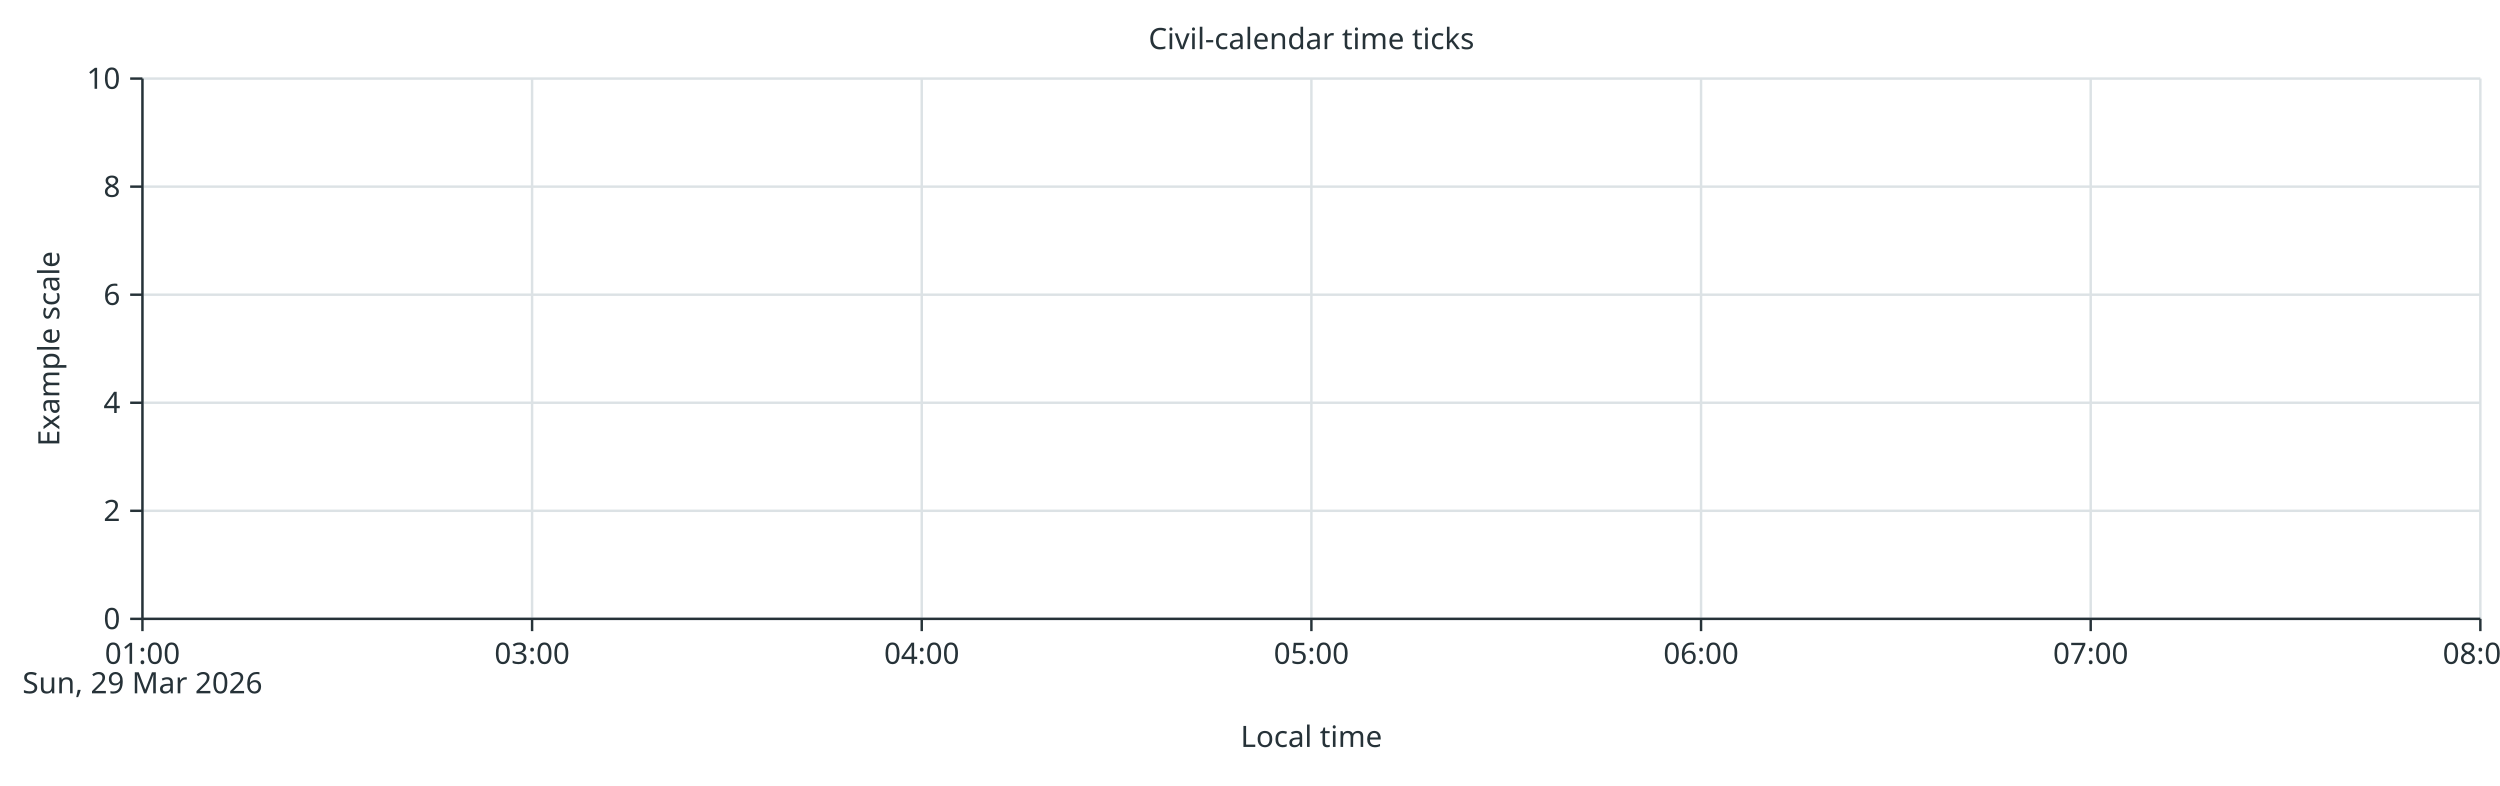
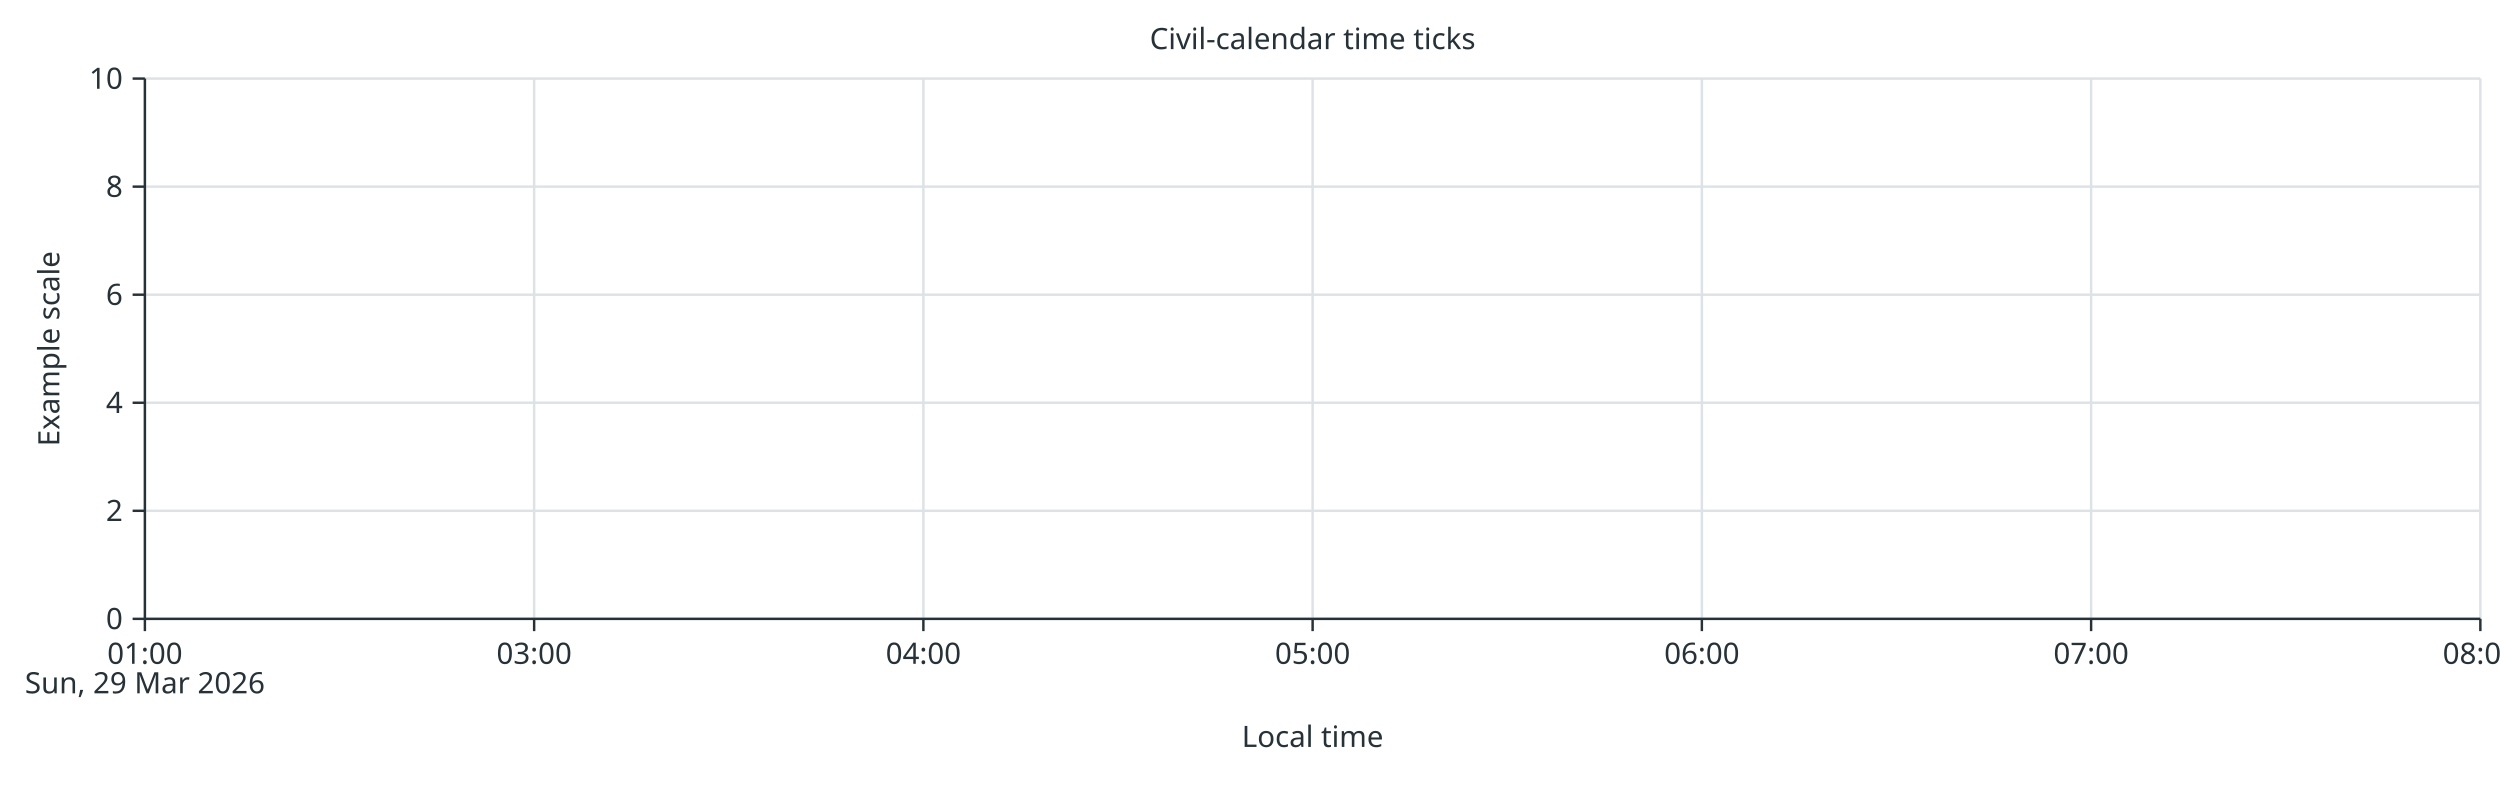
<svg xmlns="http://www.w3.org/2000/svg" class="fews-chart" role="img" style="display: block; color: rgb(38, 50, 56); font-family: sans-serif; font-size: 12px; width: 1018px; height: 320px; overflow: hidden; background-color: rgba(0, 0, 0, 0); background-image: none; background-position: 0% 0%; background-repeat: repeat; background-size: auto; font-weight: 400; line-height: 18px; color-scheme: light dark; letter-spacing: normal; word-spacing: 0px; text-rendering: auto; shape-rendering: auto;" width="1018" height="320" viewBox="0 0 1018 320" aria-label="Civil-calendar time ticks">
-   <rect width="1018" height="320" fill="var(--fews-chart-background, #ffffff)" />
+   <rect width="951" height="220" display="" x="59" y="32" fill="var(--fews-chart-background, #ffffff)" />
+   <path display="none" fill="var(--fews-chart-background, #ffffff)" />
  <defs>
    <clipPath id="fews-visual-clip">
-       <rect x="58" y="32" width="952" height="220" />
+       <rect x="59" y="32" width="951" height="220" />
    </clipPath>
  </defs>
  <g data-layer="grid" stroke="var(--fews-chart-grid, #dce2e5)">
-     <line x1="58" x2="58" y1="32" y2="252" stroke="inherit" />
-     <line x1="216.667" x2="216.667" y1="32" y2="252" stroke="inherit" />
-     <line x1="375.333" x2="375.333" y1="32" y2="252" stroke="inherit" />
-     <line x1="534" x2="534" y1="32" y2="252" stroke="inherit" />
-     <line x1="692.667" x2="692.667" y1="32" y2="252" stroke="inherit" />
-     <line x1="851.333" x2="851.333" y1="32" y2="252" stroke="inherit" />
+     <line x1="59" x2="59" y1="32" y2="252" stroke="inherit" />
+     <line x1="217.5" x2="217.5" y1="32" y2="252" stroke="inherit" />
+     <line x1="376" x2="376" y1="32" y2="252" stroke="inherit" />
+     <line x1="534.5" x2="534.5" y1="32" y2="252" stroke="inherit" />
+     <line x1="693" x2="693" y1="32" y2="252" stroke="inherit" />
+     <line x1="851.5" x2="851.5" y1="32" y2="252" stroke="inherit" />
    <line x1="1010" x2="1010" y1="32" y2="252" stroke="inherit" />
-     <line x1="58" x2="1010" y1="252" y2="252" stroke="inherit" />
-     <line x1="58" x2="1010" y1="208" y2="208" stroke="inherit" />
-     <line x1="58" x2="1010" y1="164" y2="164" stroke="inherit" />
-     <line x1="58" x2="1010" y1="120" y2="120" stroke="inherit" />
-     <line x1="58" x2="1010" y1="76" y2="76" stroke="inherit" />
-     <line x1="58" x2="1010" y1="32" y2="32" stroke="inherit" />
+     <line x1="59" x2="1010" y1="252" y2="252" stroke="inherit" />
+     <line x1="59" x2="1010" y1="208" y2="208" stroke="inherit" />
+     <line x1="59" x2="1010" y1="164" y2="164" stroke="inherit" />
+     <line x1="59" x2="1010" y1="120" y2="120" stroke="inherit" />
+     <line x1="59" x2="1010" y1="76" y2="76" stroke="inherit" />
+     <line x1="59" x2="1010" y1="32" y2="32" stroke="inherit" />
  </g>
  <g data-layer="marks" clip-path="url(#fews-visual-clip)" />
  <g data-layer="axes">
    <g data-scale="t" data-position="bottom" fill="currentColor">
-       <line x1="58" x2="1010" y1="252" y2="252" stroke="currentColor" />
-       <line x1="58" y1="252" x2="58" y2="257" stroke="currentColor" />
-       <text x="58" y="261" text-anchor="middle" dominant-baseline="hanging">01:00</text>
-       <text x="58" y="273" text-anchor="middle" dominant-baseline="hanging" data-tick-context="">Sun, 29 Mar 2026</text>
-       <line x1="216.667" y1="252" x2="216.667" y2="257" stroke="currentColor" />
-       <text x="216.667" y="261" text-anchor="middle" dominant-baseline="hanging">03:00</text>
-       <line x1="375.333" y1="252" x2="375.333" y2="257" stroke="currentColor" />
-       <text x="375.333" y="261" text-anchor="middle" dominant-baseline="hanging">04:00</text>
-       <line x1="534" y1="252" x2="534" y2="257" stroke="currentColor" />
-       <text x="534" y="261" text-anchor="middle" dominant-baseline="hanging">05:00</text>
-       <line x1="692.667" y1="252" x2="692.667" y2="257" stroke="currentColor" />
-       <text x="692.667" y="261" text-anchor="middle" dominant-baseline="hanging">06:00</text>
-       <line x1="851.333" y1="252" x2="851.333" y2="257" stroke="currentColor" />
-       <text x="851.333" y="261" text-anchor="middle" dominant-baseline="hanging">07:00</text>
+       <line x1="59" x2="1010" y1="252" y2="252" stroke="currentColor" />
+       <line x1="59" y1="252" x2="59" y2="257" stroke="currentColor" />
+       <text x="59" y="261" text-anchor="middle" dominant-baseline="hanging">01:00</text>
+       <text x="59" y="273" text-anchor="middle" dominant-baseline="hanging" data-tick-context="">Sun, 29 Mar 2026</text>
+       <line x1="217.5" y1="252" x2="217.5" y2="257" stroke="currentColor" />
+       <text x="217.5" y="261" text-anchor="middle" dominant-baseline="hanging">03:00</text>
+       <line x1="376" y1="252" x2="376" y2="257" stroke="currentColor" />
+       <text x="376" y="261" text-anchor="middle" dominant-baseline="hanging">04:00</text>
+       <line x1="534.5" y1="252" x2="534.5" y2="257" stroke="currentColor" />
+       <text x="534.5" y="261" text-anchor="middle" dominant-baseline="hanging">05:00</text>
+       <line x1="693" y1="252" x2="693" y2="257" stroke="currentColor" />
+       <text x="693" y="261" text-anchor="middle" dominant-baseline="hanging">06:00</text>
+       <line x1="851.5" y1="252" x2="851.5" y2="257" stroke="currentColor" />
+       <text x="851.5" y="261" text-anchor="middle" dominant-baseline="hanging">07:00</text>
      <line x1="1010" y1="252" x2="1010" y2="257" stroke="currentColor" />
      <text x="1010" y="261" text-anchor="middle" dominant-baseline="hanging">08:00</text>
-       <text x="534" y="300" text-anchor="middle" dominant-baseline="middle">Local time</text>
+       <text x="534.5" y="300" text-anchor="middle" dominant-baseline="middle">Local time</text>
    </g>
    <g data-scale="q" data-position="left" fill="currentColor">
-       <line x1="58" x2="58" y1="32" y2="252" stroke="currentColor" />
-       <line x1="58" y1="252" x2="53" y2="252" stroke="currentColor" />
-       <text x="49" y="252" text-anchor="end" dominant-baseline="middle">0</text>
-       <line x1="58" y1="208" x2="53" y2="208" stroke="currentColor" />
-       <text x="49" y="208" text-anchor="end" dominant-baseline="middle">2</text>
-       <line x1="58" y1="164" x2="53" y2="164" stroke="currentColor" />
-       <text x="49" y="164" text-anchor="end" dominant-baseline="middle">4</text>
-       <line x1="58" y1="120" x2="53" y2="120" stroke="currentColor" />
-       <text x="49" y="120" text-anchor="end" dominant-baseline="middle">6</text>
-       <line x1="58" y1="76" x2="53" y2="76" stroke="currentColor" />
-       <text x="49" y="76" text-anchor="end" dominant-baseline="middle">8</text>
-       <line x1="58" y1="32" x2="53" y2="32" stroke="currentColor" />
-       <text x="49" y="32" text-anchor="end" dominant-baseline="middle">10</text>
+       <line x1="59" x2="59" y1="32" y2="252" stroke="currentColor" />
+       <line x1="59" y1="252" x2="54" y2="252" stroke="currentColor" />
+       <text x="50" y="252" text-anchor="end" dominant-baseline="middle">0</text>
+       <line x1="59" y1="208" x2="54" y2="208" stroke="currentColor" />
+       <text x="50" y="208" text-anchor="end" dominant-baseline="middle">2</text>
+       <line x1="59" y1="164" x2="54" y2="164" stroke="currentColor" />
+       <text x="50" y="164" text-anchor="end" dominant-baseline="middle">4</text>
+       <line x1="59" y1="120" x2="54" y2="120" stroke="currentColor" />
+       <text x="50" y="120" text-anchor="end" dominant-baseline="middle">6</text>
+       <line x1="59" y1="76" x2="54" y2="76" stroke="currentColor" />
+       <text x="50" y="76" text-anchor="end" dominant-baseline="middle">8</text>
+       <line x1="59" y1="32" x2="54" y2="32" stroke="currentColor" />
+       <text x="50" y="32" text-anchor="end" dominant-baseline="middle">10</text>
      <text x="20" y="142" text-anchor="middle" dominant-baseline="middle" transform="rotate(-90 20 142)">Example scale</text>
    </g>
  </g>
-   <text text-anchor="middle" x="534" y="20" fill="currentColor">Civil-calendar time ticks</text>
+   <text text-anchor="middle" x="534.5" y="20" fill="currentColor">Civil-calendar time ticks</text>
</svg>
